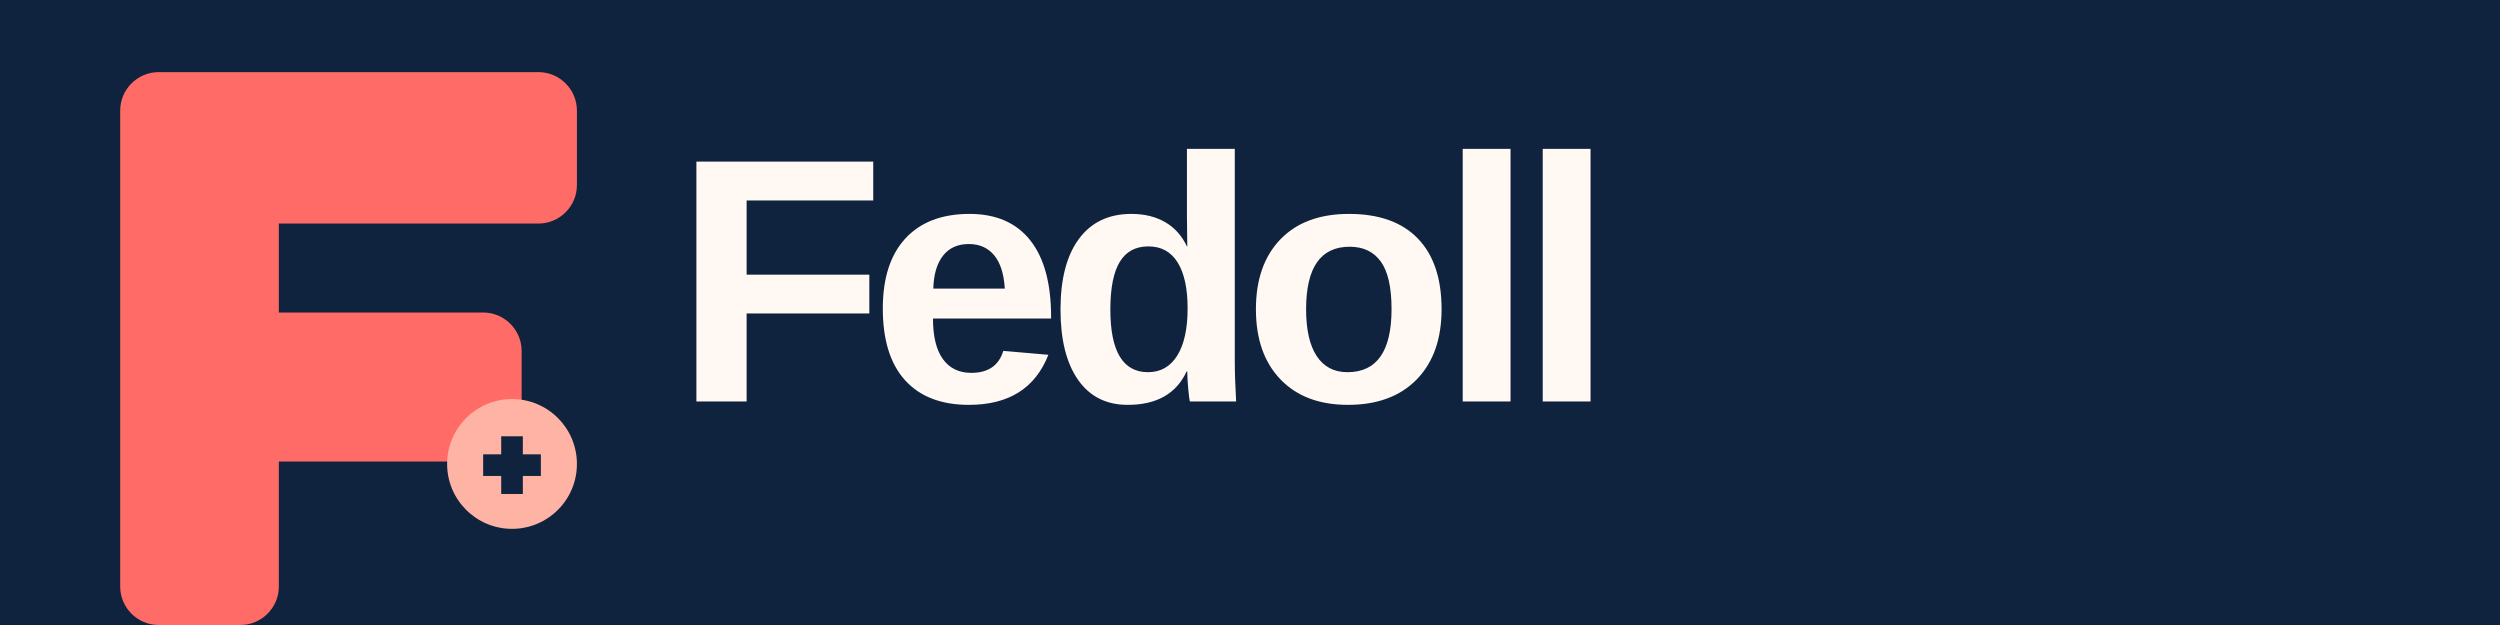
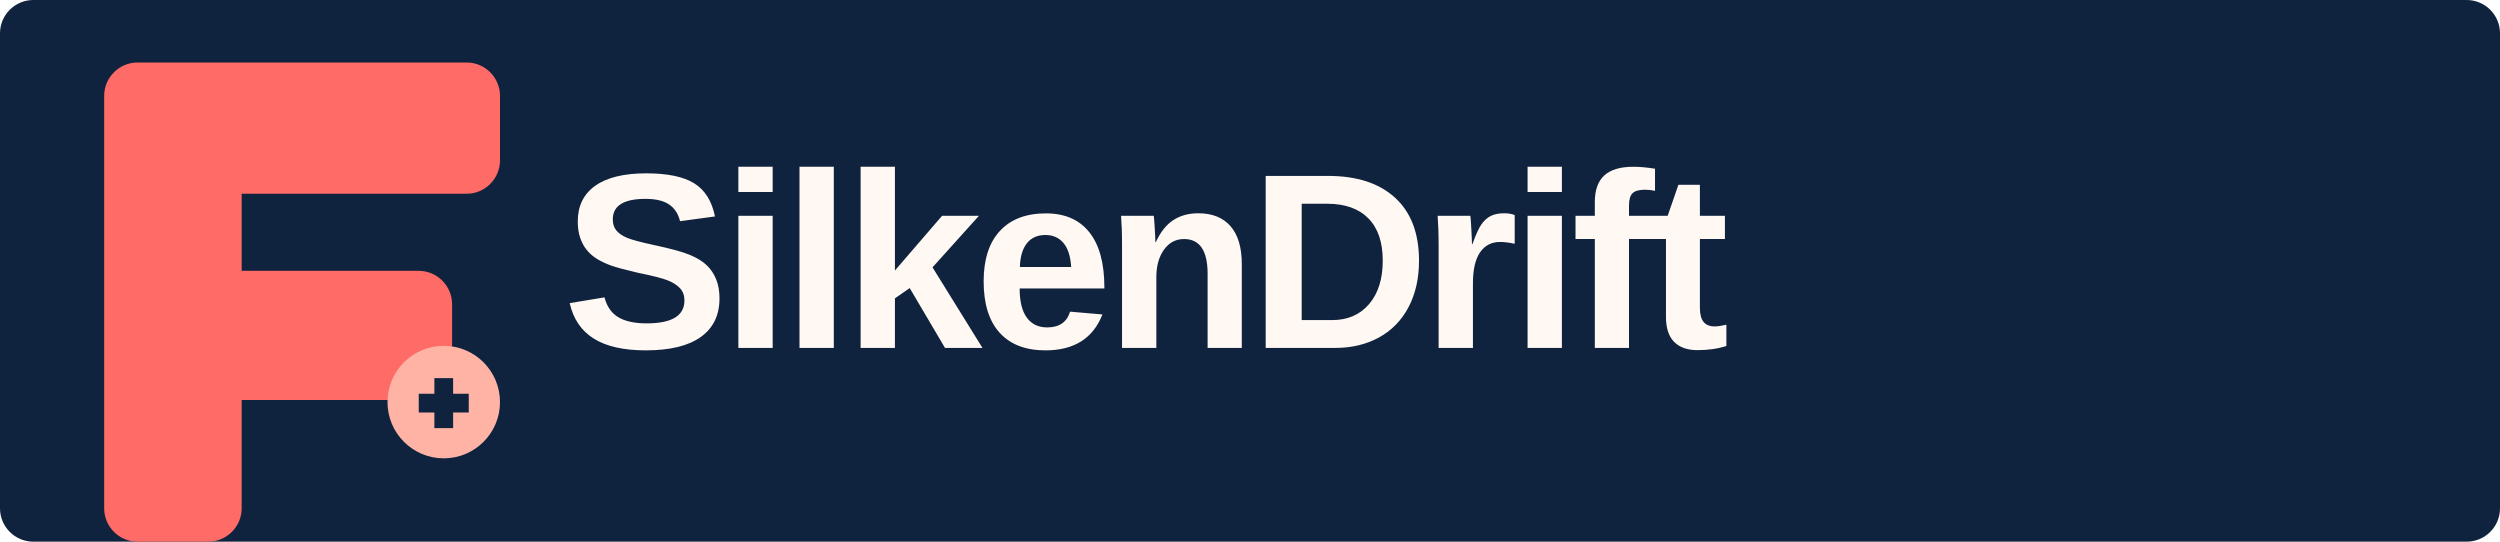
- <svg xmlns="http://www.w3.org/2000/svg" width="1040" height="260" viewBox="0 0 1040 260" role="img" aria-labelledby="title desc">
-   <rect width="1040" height="260" fill="#10233E" />
+ <svg xmlns="http://www.w3.org/2000/svg" width="1200" height="260" viewBox="0 0 1200 260" role="img" aria-labelledby="title desc">
+   <rect width="1200" height="260" fill="#10233E" rx="16" />
  <g transform="translate(30 30)">
    <path fill="#FF6B66" d="M36 0h158c8.8 0 16 7.2 16 16v31c0 8.8-7.2 16-16 16H86v37h85c8.8 0 16 7.2 16 16v30c0 8.8-7.2 16-16 16H86v52c0 8.8-7.2 16-16 16H36c-8.8 0-16-7.2-16-16V16C20 7.2 27.2 0 36 0Z" />
    <circle cx="183" cy="163" r="27" fill="#FFB3A5" />
    <path fill="#10233E" d="M178.5 151.5h9v7.5h7.5v9h-7.5v7.5h-9V168H171v-9h7.5v-7.5Z" />
  </g>
-   <text x="280" y="167" fill="#FFF8F3" font-family="Avenir Next, Avenir, Helvetica Neue, Arial, sans-serif" font-size="145" font-weight="700" letter-spacing="-7">Fedoll</text>
+   <text x="270" y="167" fill="#FFF8F3" font-family="Avenir Next, Avenir, Helvetica Neue, Arial, sans-serif" font-size="120" font-weight="700" letter-spacing="-4">SilkenDrift</text>
</svg>
